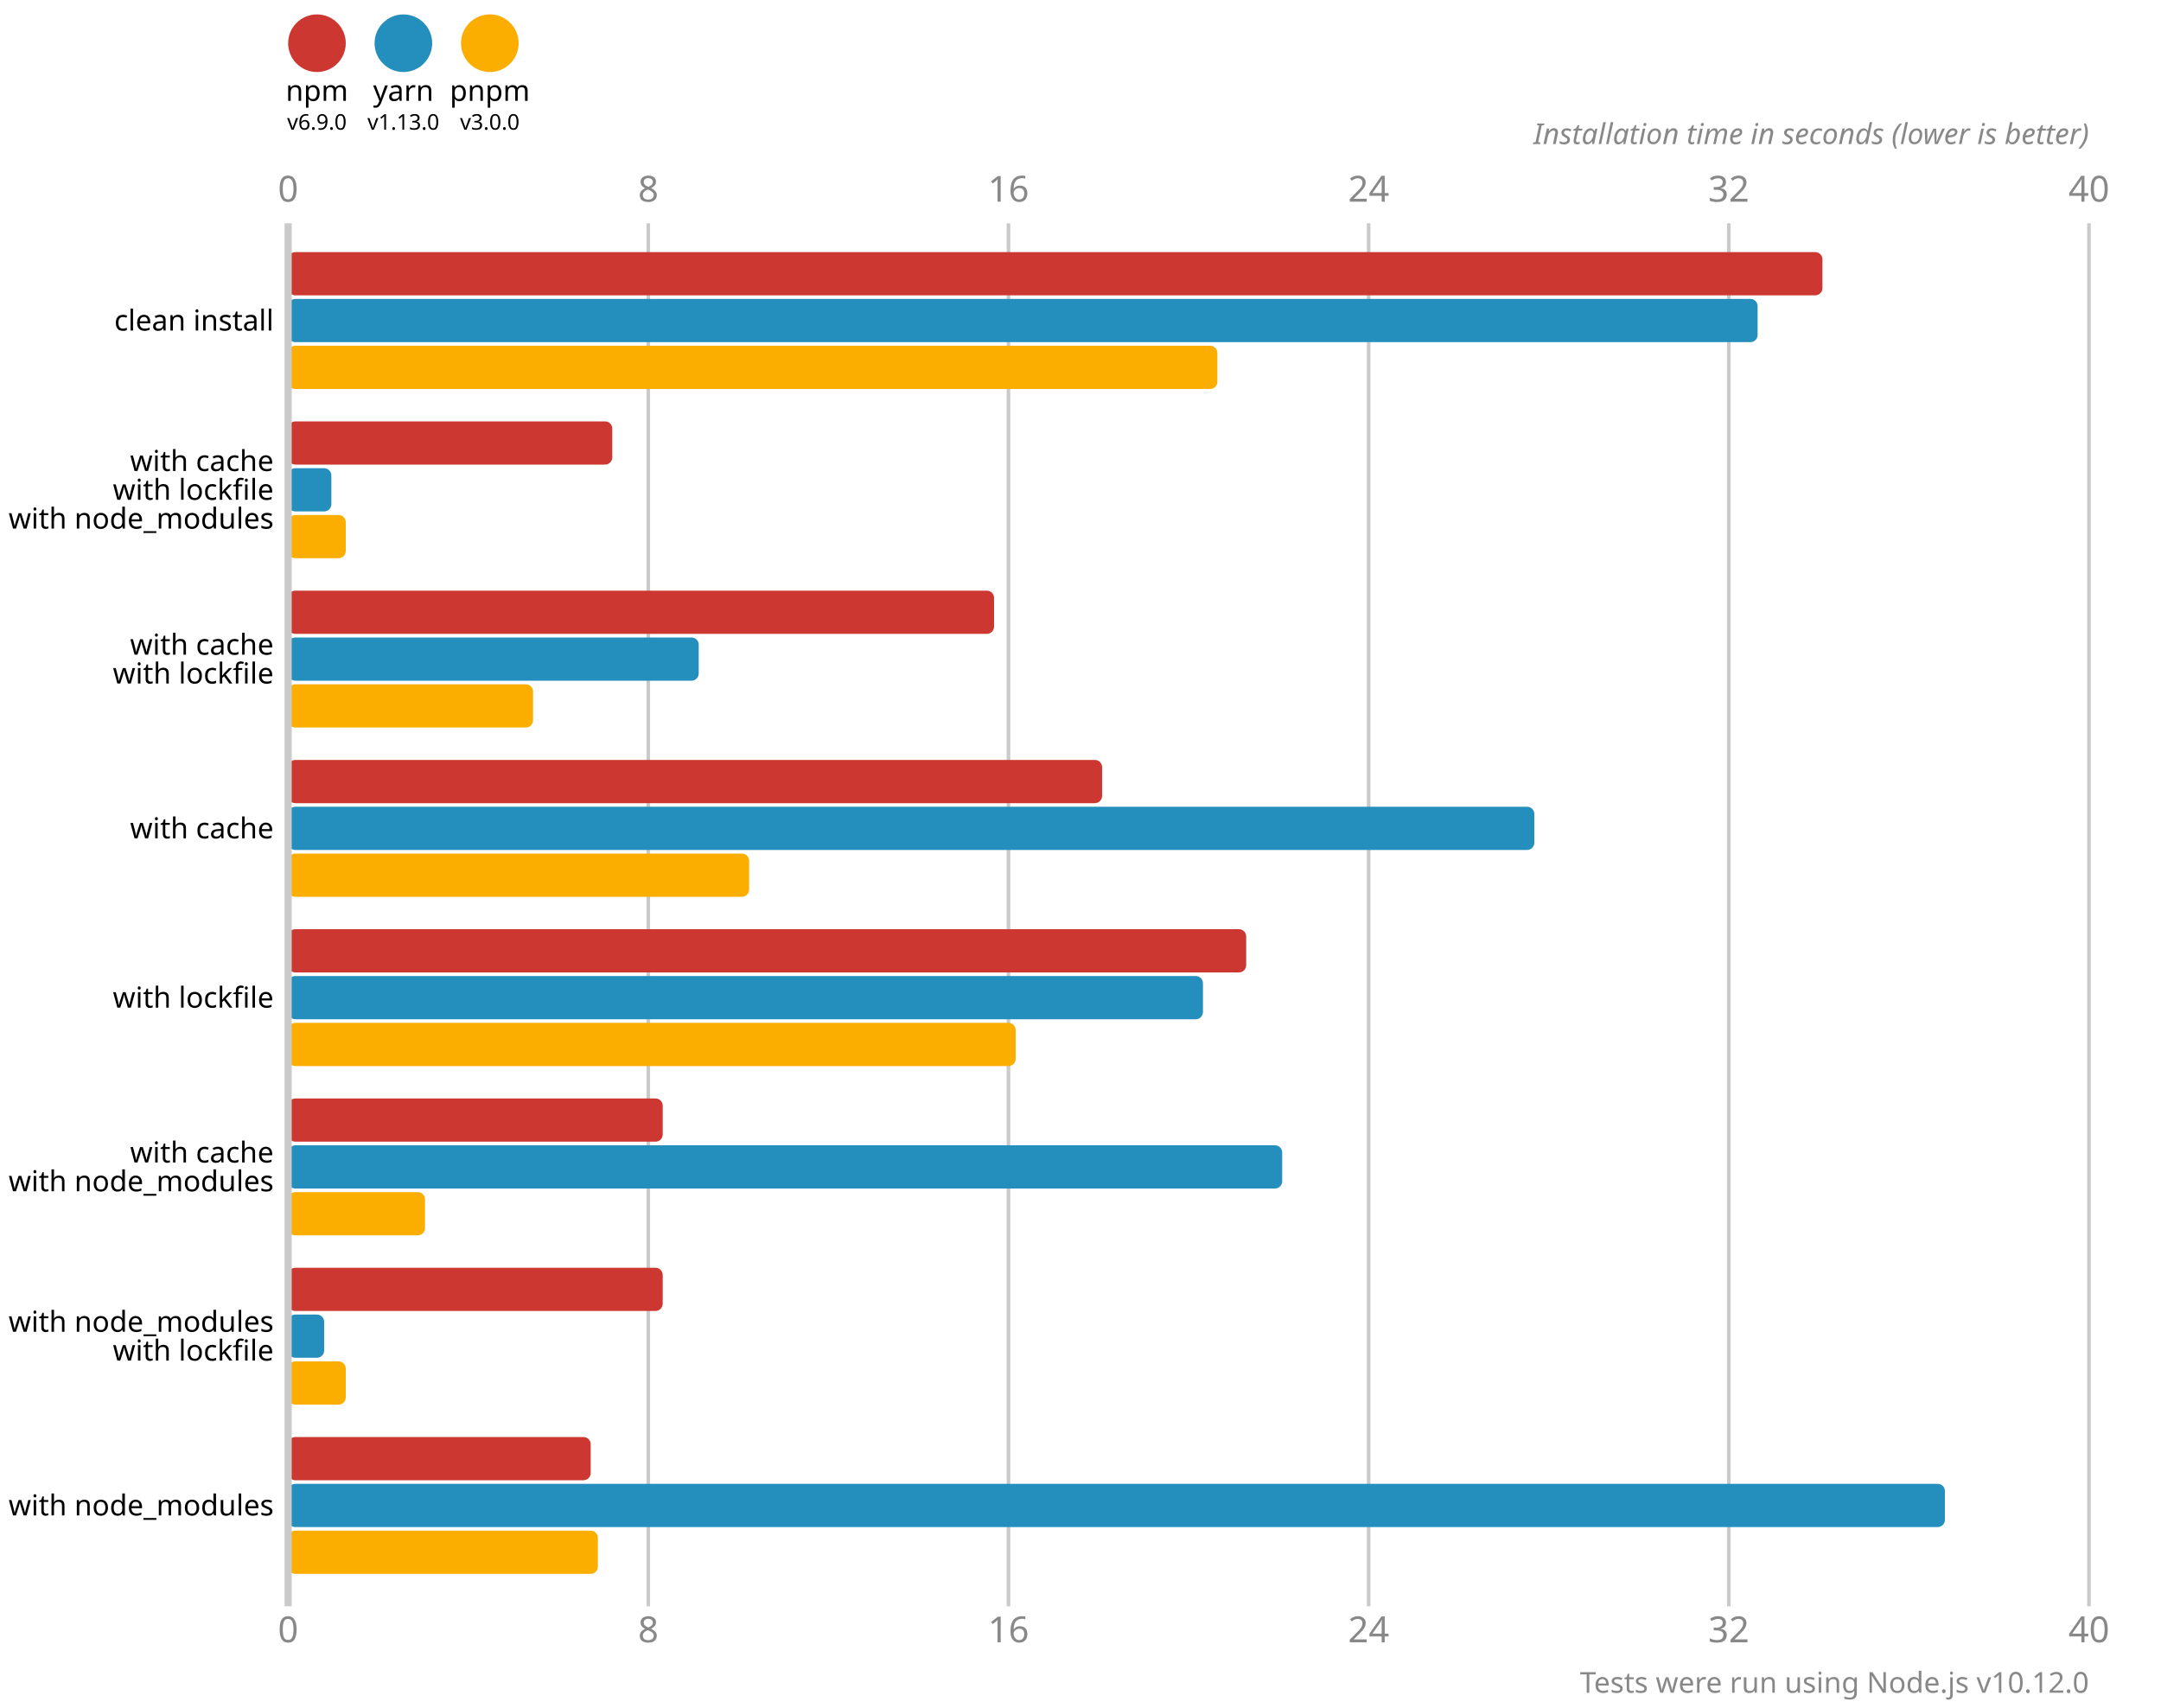
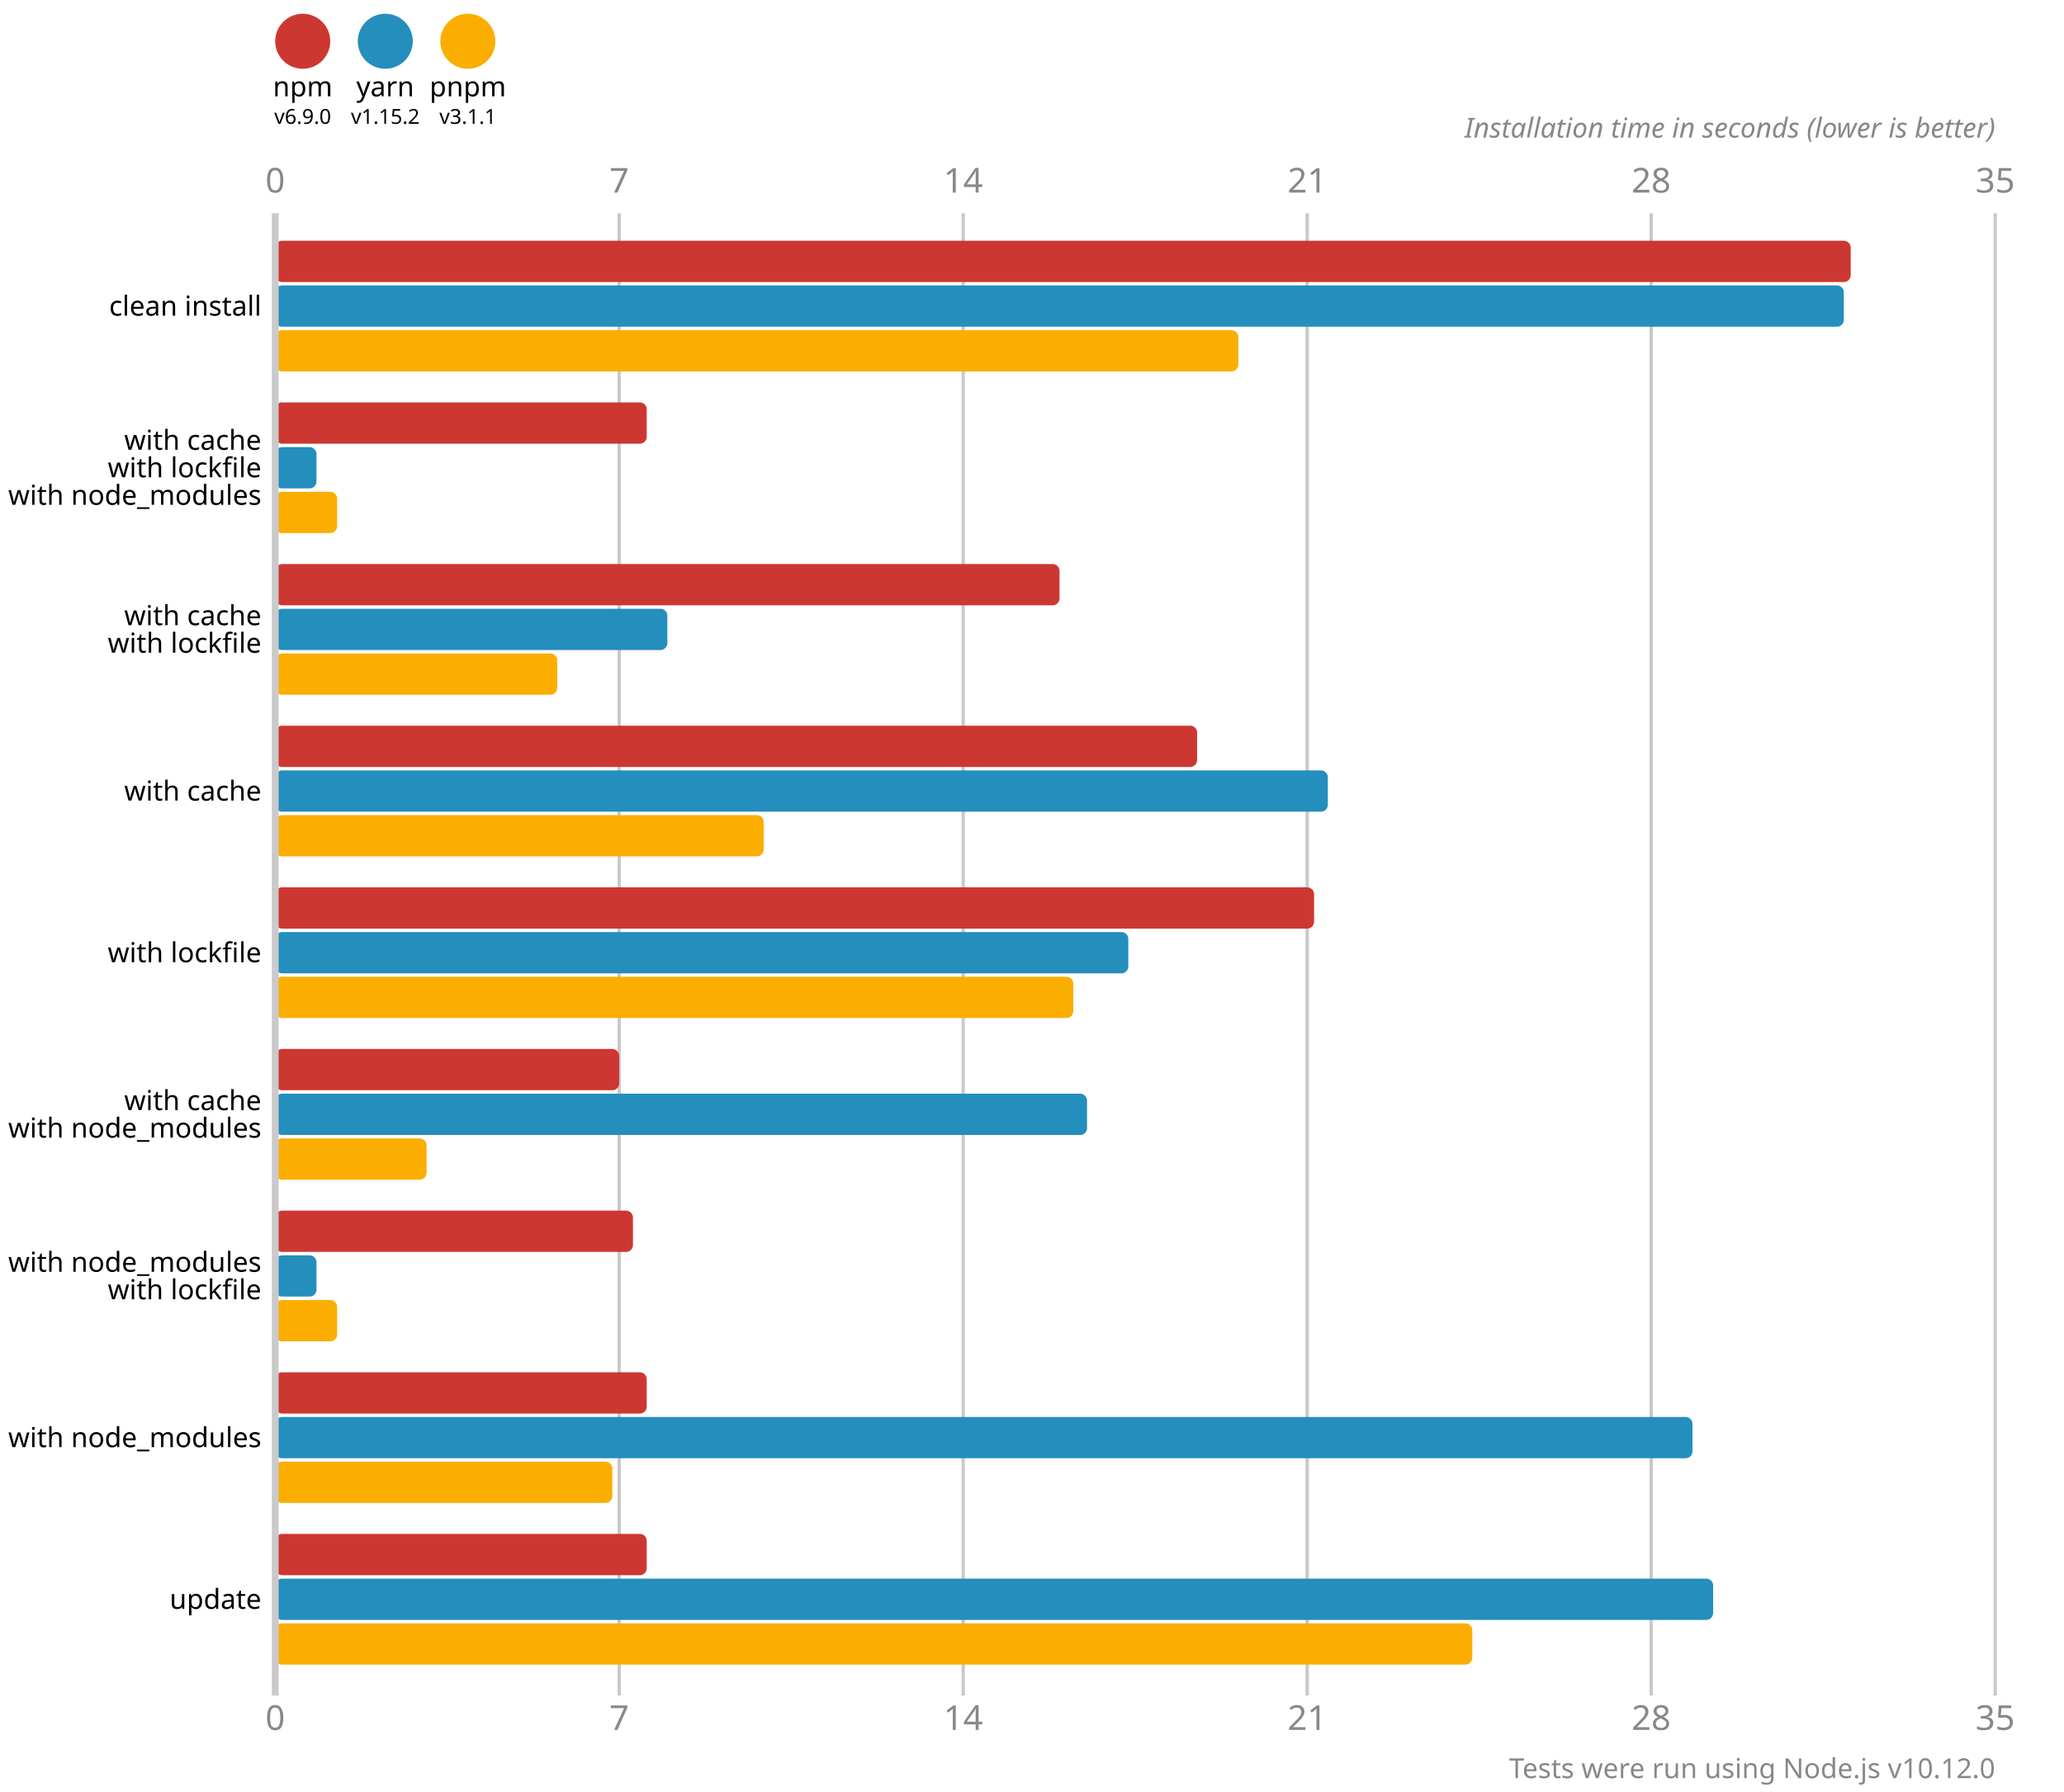
- <svg xmlns="http://www.w3.org/2000/svg" version="1.1" viewBox="0 0 300 237">
+ <svg xmlns="http://www.w3.org/2000/svg" version="1.1" viewBox="0 0 300 260.5">
  <style>
    .font { font-family: sans-serif; }
    .s3 { font-size: 3px; }
    .s4 { font-size: 4px; }
    .s5 { font-size: 5px; }
    .line { stroke: #cacaca; }
    .width { stroke-width: 0.5; }
    .text { fill: #888; }
  </style>
  <circle cx="44" cy="6" r="4" fill="#cd3731" />
  <text x="44" y="14" class="font s4" text-anchor="middle">npm</text>
  <text x="44" y="18" class="font s3" text-anchor="middle">v6.9.0</text>
  <circle cx="56" cy="6" r="4" fill="#248ebd" />
  <text x="56" y="14" class="font s4" text-anchor="middle">yarn</text>
-   <text x="56" y="18" class="font s3" text-anchor="middle">v1.13.0</text>
+   <text x="56" y="18" class="font s3" text-anchor="middle">v1.15.2</text>
  <circle cx="68" cy="6" r="4" fill="#fbae00" />
  <text x="68" y="14" class="font s4" text-anchor="middle">pnpm</text>
-   <text x="68" y="18" class="font s3" text-anchor="middle">v3.0.0</text>
+   <text x="68" y="18" class="font s3" text-anchor="middle">v3.1.1</text>
  <text x="40" y="28" class="font s5 text" text-anchor="middle">0</text>
-   <text x="40" y="228" class="font s5 text" text-anchor="middle">0</text>
-   <line x1="90" y1="31" x2="90" y2="223" class="line width" />
-   <text x="90" y="28" class="font s5 text" text-anchor="middle">8</text>
-   <text x="90" y="228" class="font s5 text" text-anchor="middle">8</text>
-   <line x1="140" y1="31" x2="140" y2="223" class="line width" />
-   <text x="140" y="28" class="font s5 text" text-anchor="middle">16</text>
-   <text x="140" y="228" class="font s5 text" text-anchor="middle">16</text>
-   <line x1="190" y1="31" x2="190" y2="223" class="line width" />
-   <text x="190" y="28" class="font s5 text" text-anchor="middle">24</text>
-   <text x="190" y="228" class="font s5 text" text-anchor="middle">24</text>
-   <line x1="240" y1="31" x2="240" y2="223" class="line width" />
-   <text x="240" y="28" class="font s5 text" text-anchor="middle">32</text>
-   <text x="240" y="228" class="font s5 text" text-anchor="middle">32</text>
-   <line x1="290" y1="31" x2="290" y2="223" class="line width" />
-   <text x="290" y="28" class="font s5 text" text-anchor="middle">40</text>
-   <text x="290" y="228" class="font s5 text" text-anchor="middle">40</text>
+   <text x="40" y="251.5" class="font s5 text" text-anchor="middle">0</text>
+   <line x1="90" y1="31" x2="90" y2="246.5" class="line width" />
+   <text x="90" y="28" class="font s5 text" text-anchor="middle">7</text>
+   <text x="90" y="251.5" class="font s5 text" text-anchor="middle">7</text>
+   <line x1="140" y1="31" x2="140" y2="246.5" class="line width" />
+   <text x="140" y="28" class="font s5 text" text-anchor="middle">14</text>
+   <text x="140" y="251.5" class="font s5 text" text-anchor="middle">14</text>
+   <line x1="190" y1="31" x2="190" y2="246.5" class="line width" />
+   <text x="190" y="28" class="font s5 text" text-anchor="middle">21</text>
+   <text x="190" y="251.5" class="font s5 text" text-anchor="middle">21</text>
+   <line x1="240" y1="31" x2="240" y2="246.5" class="line width" />
+   <text x="240" y="28" class="font s5 text" text-anchor="middle">28</text>
+   <text x="240" y="251.5" class="font s5 text" text-anchor="middle">28</text>
+   <line x1="290" y1="31" x2="290" y2="246.5" class="line width" />
+   <text x="290" y="28" class="font s5 text" text-anchor="middle">35</text>
+   <text x="290" y="251.5" class="font s5 text" text-anchor="middle">35</text>
  <text x="290" y="20" class="font s4 text" font-style="italic" text-anchor="end">Installation time in seconds (lower is better)</text>
-   <rect x="40" y="35" width="213" height="6" fill="#cd3731" rx="1" ry="1" />
-   <rect x="40" y="41.5" width="204" height="6" fill="#248ebd" rx="1" ry="1" />
-   <rect x="40" y="48" width="129" height="6" fill="#fbae00" rx="1" ry="1" />
-   <rect x="40" y="58.5" width="45" height="6" fill="#cd3731" rx="1" ry="1" />
+   <rect x="40" y="35" width="229" height="6" fill="#cd3731" rx="1" ry="1" />
+   <rect x="40" y="41.5" width="228" height="6" fill="#248ebd" rx="1" ry="1" />
+   <rect x="40" y="48" width="140" height="6" fill="#fbae00" rx="1" ry="1" />
+   <rect x="40" y="58.5" width="54" height="6" fill="#cd3731" rx="1" ry="1" />
  <rect x="40" y="65" width="6" height="6" fill="#248ebd" rx="1" ry="1" />
-   <rect x="40" y="71.5" width="8" height="6" fill="#fbae00" rx="1" ry="1" />
-   <rect x="40" y="82" width="98" height="6" fill="#cd3731" rx="1" ry="1" />
+   <rect x="40" y="71.5" width="9" height="6" fill="#fbae00" rx="1" ry="1" />
+   <rect x="40" y="82" width="114" height="6" fill="#cd3731" rx="1" ry="1" />
  <rect x="40" y="88.5" width="57" height="6" fill="#248ebd" rx="1" ry="1" />
-   <rect x="40" y="95" width="34" height="6" fill="#fbae00" rx="1" ry="1" />
-   <rect x="40" y="105.5" width="113" height="6" fill="#cd3731" rx="1" ry="1" />
-   <rect x="40" y="112" width="173" height="6" fill="#248ebd" rx="1" ry="1" />
-   <rect x="40" y="118.5" width="64" height="6" fill="#fbae00" rx="1" ry="1" />
-   <rect x="40" y="129" width="133" height="6" fill="#cd3731" rx="1" ry="1" />
-   <rect x="40" y="135.5" width="127" height="6" fill="#248ebd" rx="1" ry="1" />
-   <rect x="40" y="142" width="101" height="6" fill="#fbae00" rx="1" ry="1" />
-   <rect x="40" y="152.5" width="52" height="6" fill="#cd3731" rx="1" ry="1" />
-   <rect x="40" y="159" width="138" height="6" fill="#248ebd" rx="1" ry="1" />
-   <rect x="40" y="165.5" width="19" height="6" fill="#fbae00" rx="1" ry="1" />
+   <rect x="40" y="95" width="41" height="6" fill="#fbae00" rx="1" ry="1" />
+   <rect x="40" y="105.5" width="134" height="6" fill="#cd3731" rx="1" ry="1" />
+   <rect x="40" y="112" width="153" height="6" fill="#248ebd" rx="1" ry="1" />
+   <rect x="40" y="118.5" width="71" height="6" fill="#fbae00" rx="1" ry="1" />
+   <rect x="40" y="129" width="151" height="6" fill="#cd3731" rx="1" ry="1" />
+   <rect x="40" y="135.5" width="124" height="6" fill="#248ebd" rx="1" ry="1" />
+   <rect x="40" y="142" width="116" height="6" fill="#fbae00" rx="1" ry="1" />
+   <rect x="40" y="152.5" width="50" height="6" fill="#cd3731" rx="1" ry="1" />
+   <rect x="40" y="159" width="118" height="6" fill="#248ebd" rx="1" ry="1" />
+   <rect x="40" y="165.5" width="22" height="6" fill="#fbae00" rx="1" ry="1" />
  <rect x="40" y="176" width="52" height="6" fill="#cd3731" rx="1" ry="1" />
-   <rect x="40" y="182.5" width="5" height="6" fill="#248ebd" rx="1" ry="1" />
-   <rect x="40" y="189" width="8" height="6" fill="#fbae00" rx="1" ry="1" />
-   <rect x="40" y="199.5" width="42" height="6" fill="#cd3731" rx="1" ry="1" />
-   <rect x="40" y="206" width="230" height="6" fill="#248ebd" rx="1" ry="1" />
-   <rect x="40" y="212.5" width="43" height="6" fill="#fbae00" rx="1" ry="1" />
-   <line x1="40" y1="31" x2="40" y2="223" class="line" />
+   <rect x="40" y="182.5" width="6" height="6" fill="#248ebd" rx="1" ry="1" />
+   <rect x="40" y="189" width="9" height="6" fill="#fbae00" rx="1" ry="1" />
+   <rect x="40" y="199.5" width="54" height="6" fill="#cd3731" rx="1" ry="1" />
+   <rect x="40" y="206" width="206" height="6" fill="#248ebd" rx="1" ry="1" />
+   <rect x="40" y="212.5" width="49" height="6" fill="#fbae00" rx="1" ry="1" />
+   <rect x="40" y="223" width="54" height="6" fill="#cd3731" rx="1" ry="1" />
+   <rect x="40" y="229.5" width="209" height="6" fill="#248ebd" rx="1" ry="1" />
+   <rect x="40" y="236" width="174" height="6" fill="#fbae00" rx="1" ry="1" />
+   <line x1="40" y1="31" x2="40" y2="246.5" class="line" />
  <text x="38" y="44.5" class="font s4" dominant-baseline="middle" text-anchor="end">clean install</text>
  <text x="38" y="64" class="font s4" dominant-baseline="middle" text-anchor="end">with cache</text>
  <text x="38" y="68" class="font s4" dominant-baseline="middle" text-anchor="end">with lockfile</text>
  <text x="38" y="72" class="font s4" dominant-baseline="middle" text-anchor="end">with node_modules</text>
  <text x="38" y="89.5" class="font s4" dominant-baseline="middle" text-anchor="end">with cache</text>
  <text x="38" y="93.5" class="font s4" dominant-baseline="middle" text-anchor="end">with lockfile</text>
  <text x="38" y="115" class="font s4" dominant-baseline="middle" text-anchor="end">with cache</text>
  <text x="38" y="138.5" class="font s4" dominant-baseline="middle" text-anchor="end">with lockfile</text>
  <text x="38" y="160" class="font s4" dominant-baseline="middle" text-anchor="end">with cache</text>
  <text x="38" y="164" class="font s4" dominant-baseline="middle" text-anchor="end">with node_modules</text>
  <text x="38" y="183.5" class="font s4" dominant-baseline="middle" text-anchor="end">with node_modules</text>
  <text x="38" y="187.5" class="font s4" dominant-baseline="middle" text-anchor="end">with lockfile</text>
  <text x="38" y="209" class="font s4" dominant-baseline="middle" text-anchor="end">with node_modules</text>
-   <text x="290" y="235" class="font s4 text" text-anchor="end">Tests were run using Node.js v10.12.0</text>
+   <text x="38" y="232.5" class="font s4" dominant-baseline="middle" text-anchor="end">update</text>
+   <text x="290" y="258.5" class="font s4 text" text-anchor="end">Tests were run using Node.js v10.12.0</text>
</svg>
